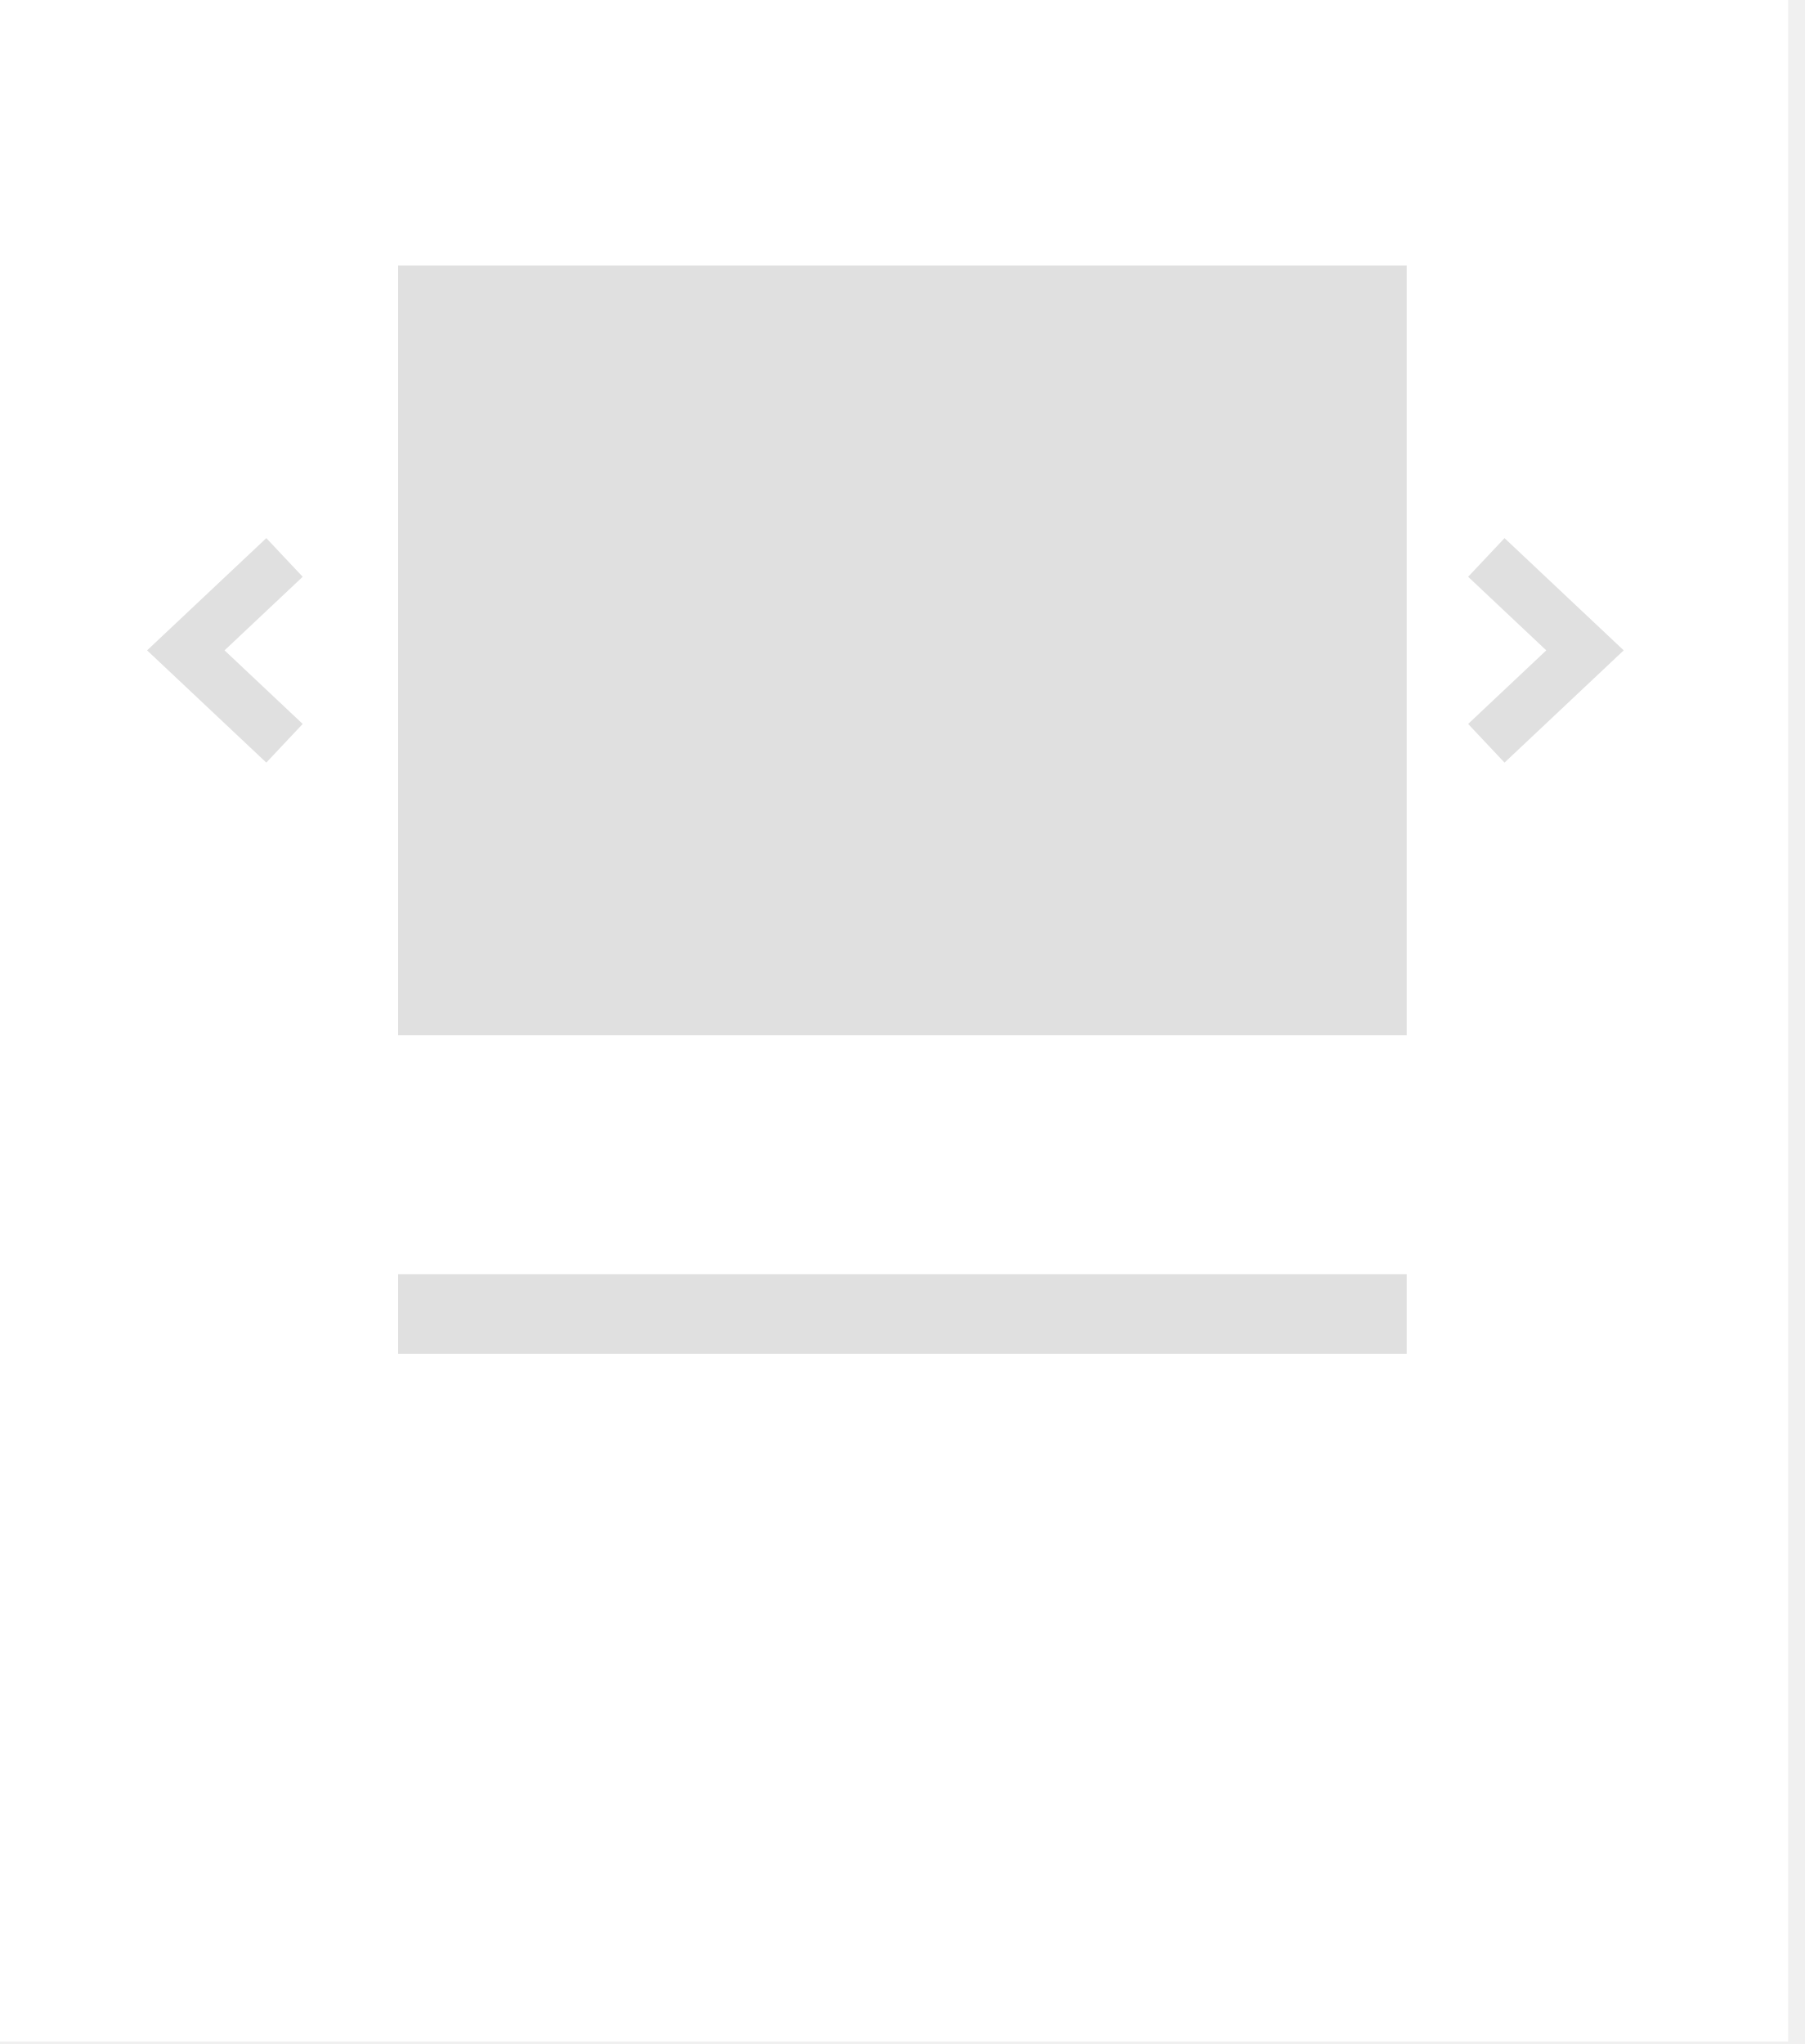
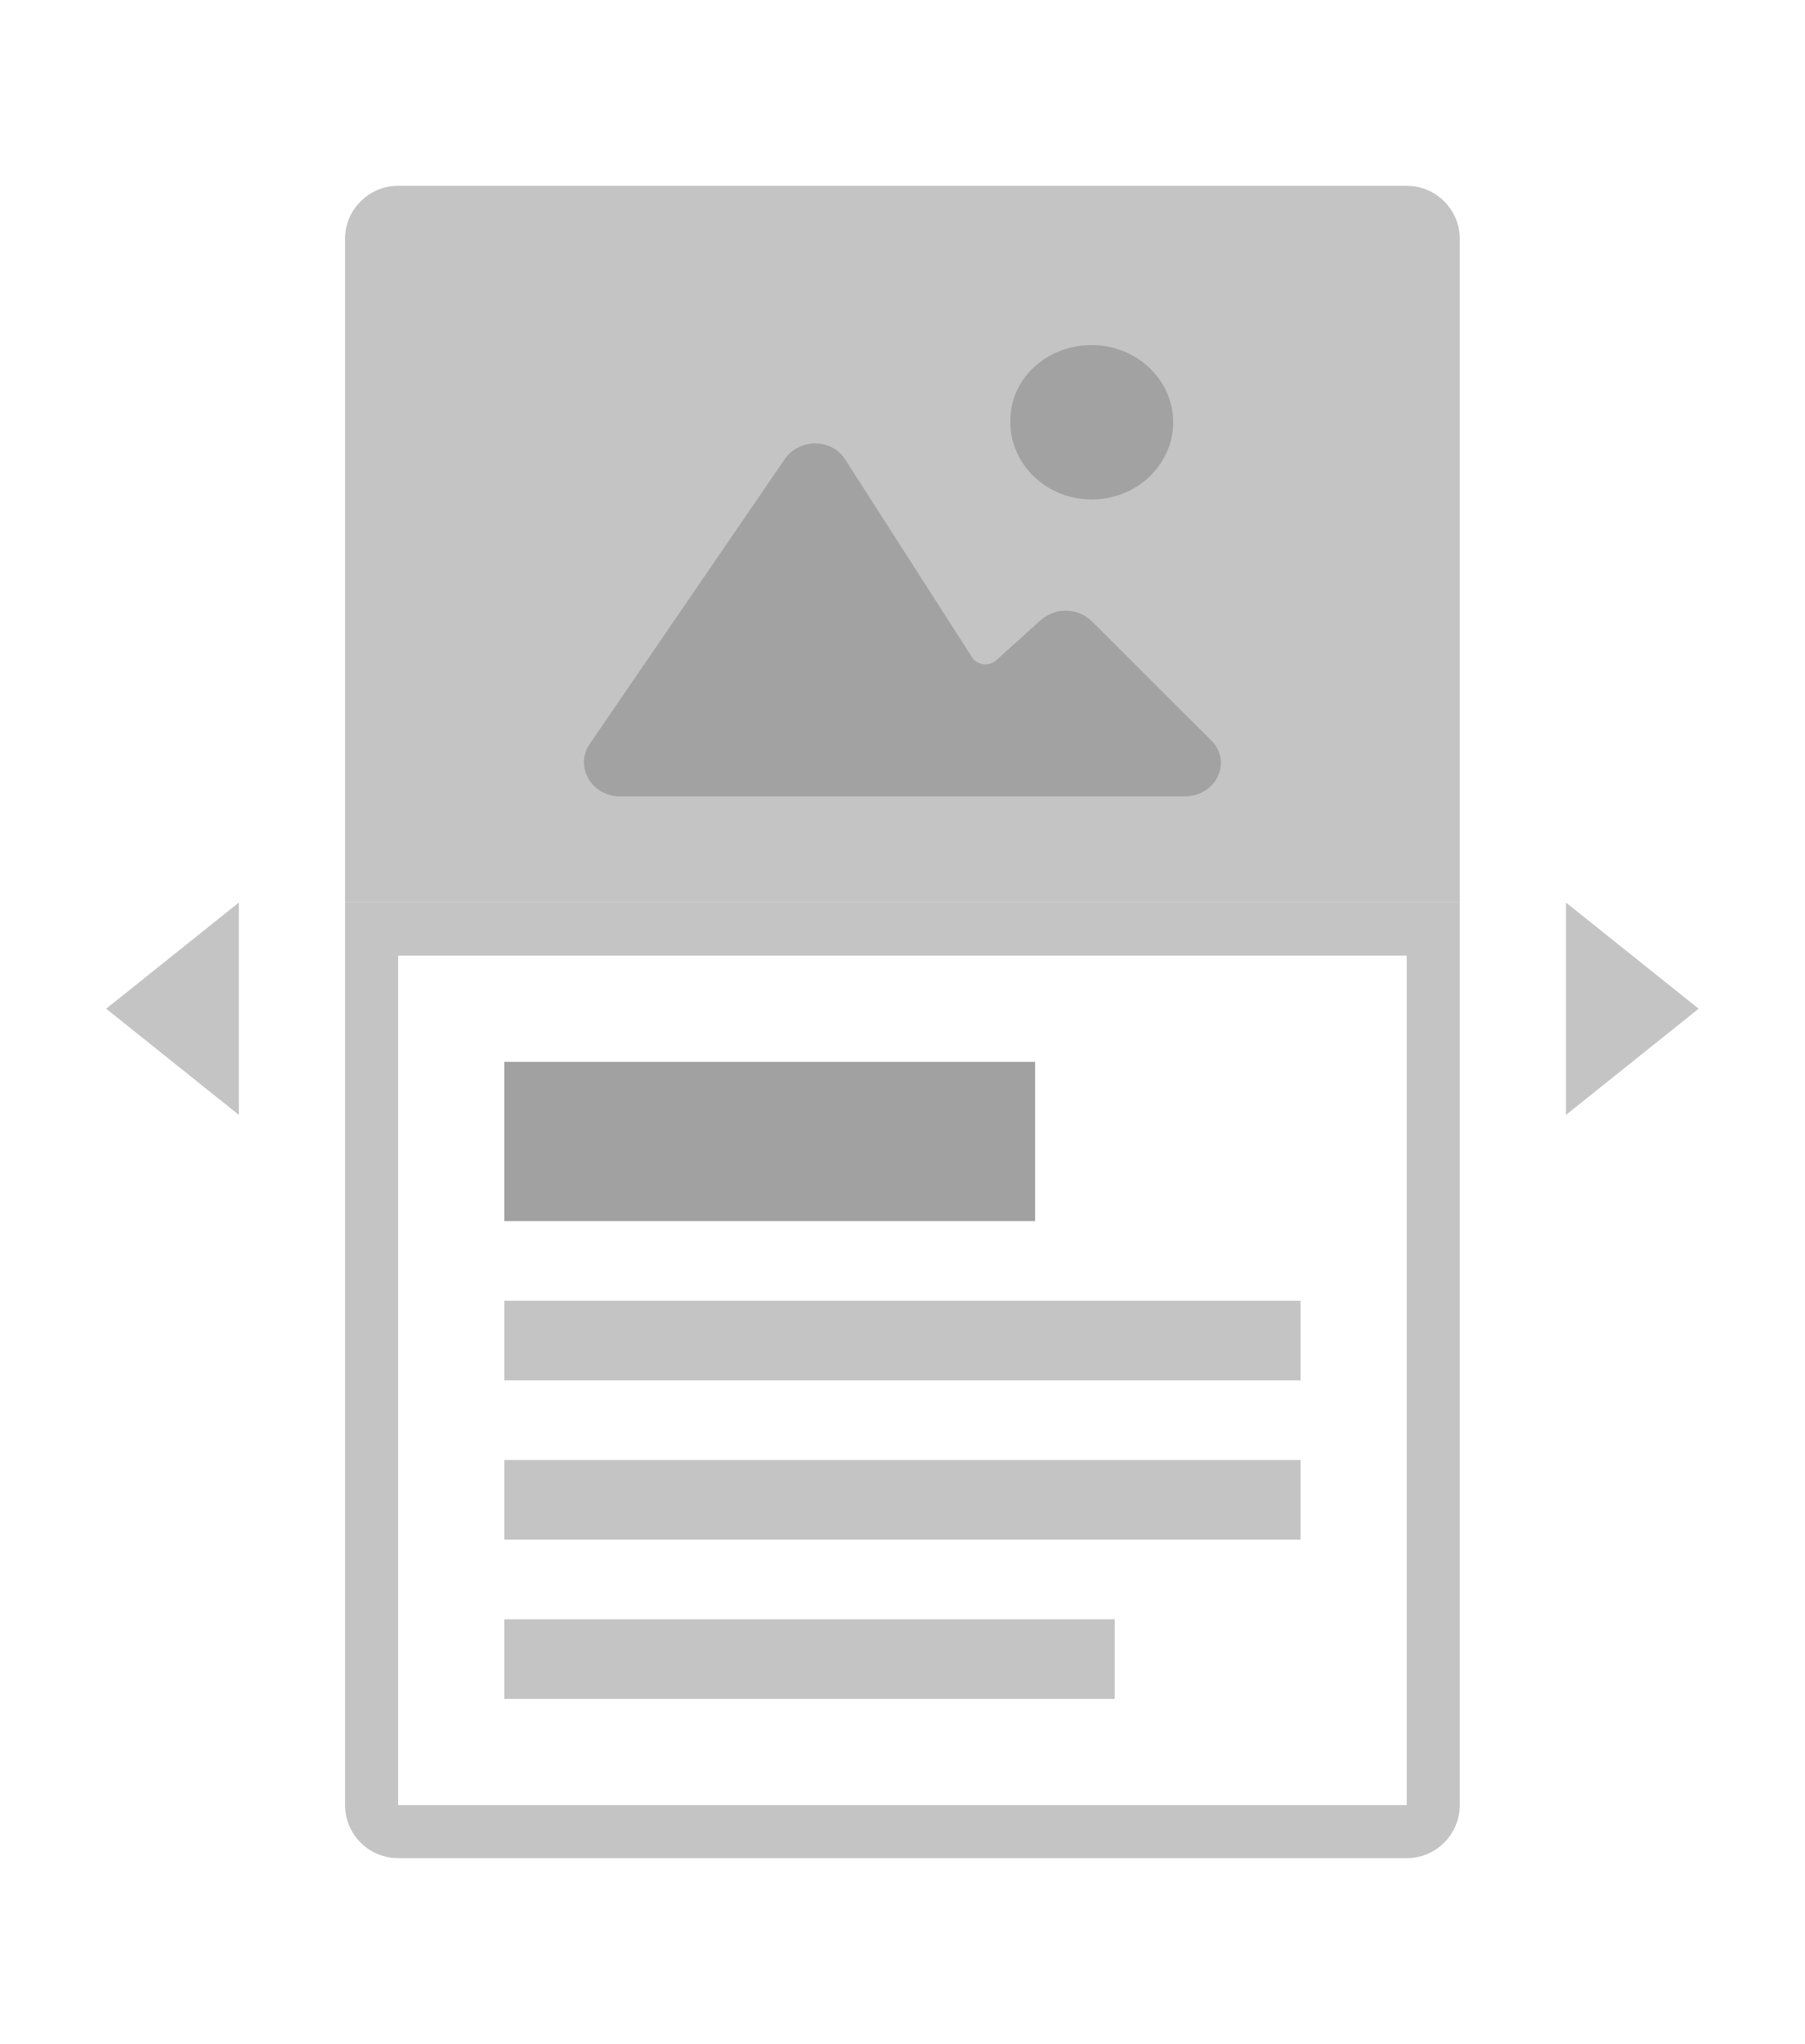
<svg xmlns="http://www.w3.org/2000/svg" width="68" height="77" viewBox="0 0 68 77" fill="none">
-   <rect width="67.372" height="76.906" fill="white" />
-   <rect x="15" y="10" width="38" height="29" fill="#E0E0E0" />
-   <path d="M10.719 28L7.001 24.5L10.719 21" stroke="#E0E0E0" stroke-width="2" />
-   <path d="M56 21L59.717 24.5L56 28" stroke="#E0E0E0" stroke-width="2" />
-   <line x1="15" y1="49.5" x2="53" y2="49.5" stroke="#E0E0E0" stroke-width="3" />
+   <rect width="68" height="77" fill="white" />
+   <path d="M9 34L4 38L9 42V34Z" fill="#C4C4C4" />
+   <path d="M59 42L64 38L59 34L59 42Z" fill="#C4C4C4" />
+   <path d="M13 9C13 7.895 13.895 7 15 7H53C54.105 7 55 7.895 55 9V34H13V9Z" fill="#C4C4C4" />
+   <path d="M44.201 15.908C44.201 14.305 42.825 13 41.134 13C39.404 13 38.027 14.305 38.067 15.908C38.067 17.511 39.443 18.816 41.134 18.816C42.825 18.816 44.201 17.511 44.201 15.908Z" fill="#A2A2A2" />
+   <path d="M23.36 30H44.633C45.852 30 46.442 28.658 45.616 27.875L41.134 23.401C40.583 22.879 39.758 22.879 39.207 23.364L37.556 24.855C37.28 25.116 36.808 25.079 36.612 24.743L31.854 17.325C31.343 16.504 30.124 16.504 29.573 17.287L22.22 28.024C21.63 28.882 22.299 30 23.36 30Z" fill="#A2A2A2" />
+   <path d="M14 35H54V68C54 68.552 53.552 69 53 69H15C14.448 69 14 68.552 14 68V35Z" fill="white" stroke="#C4C4C4" stroke-width="2" />
+   <rect x="19" y="55" width="30" height="3" fill="#C4C4C4" />
+   <rect x="19" y="61" width="23" height="3" fill="#C4C4C4" />
+   <rect x="19" y="49" width="30" height="3" fill="#C4C4C4" />
+   <rect x="19" y="40" width="20" height="6" fill="#A1A1A1" />
</svg>
